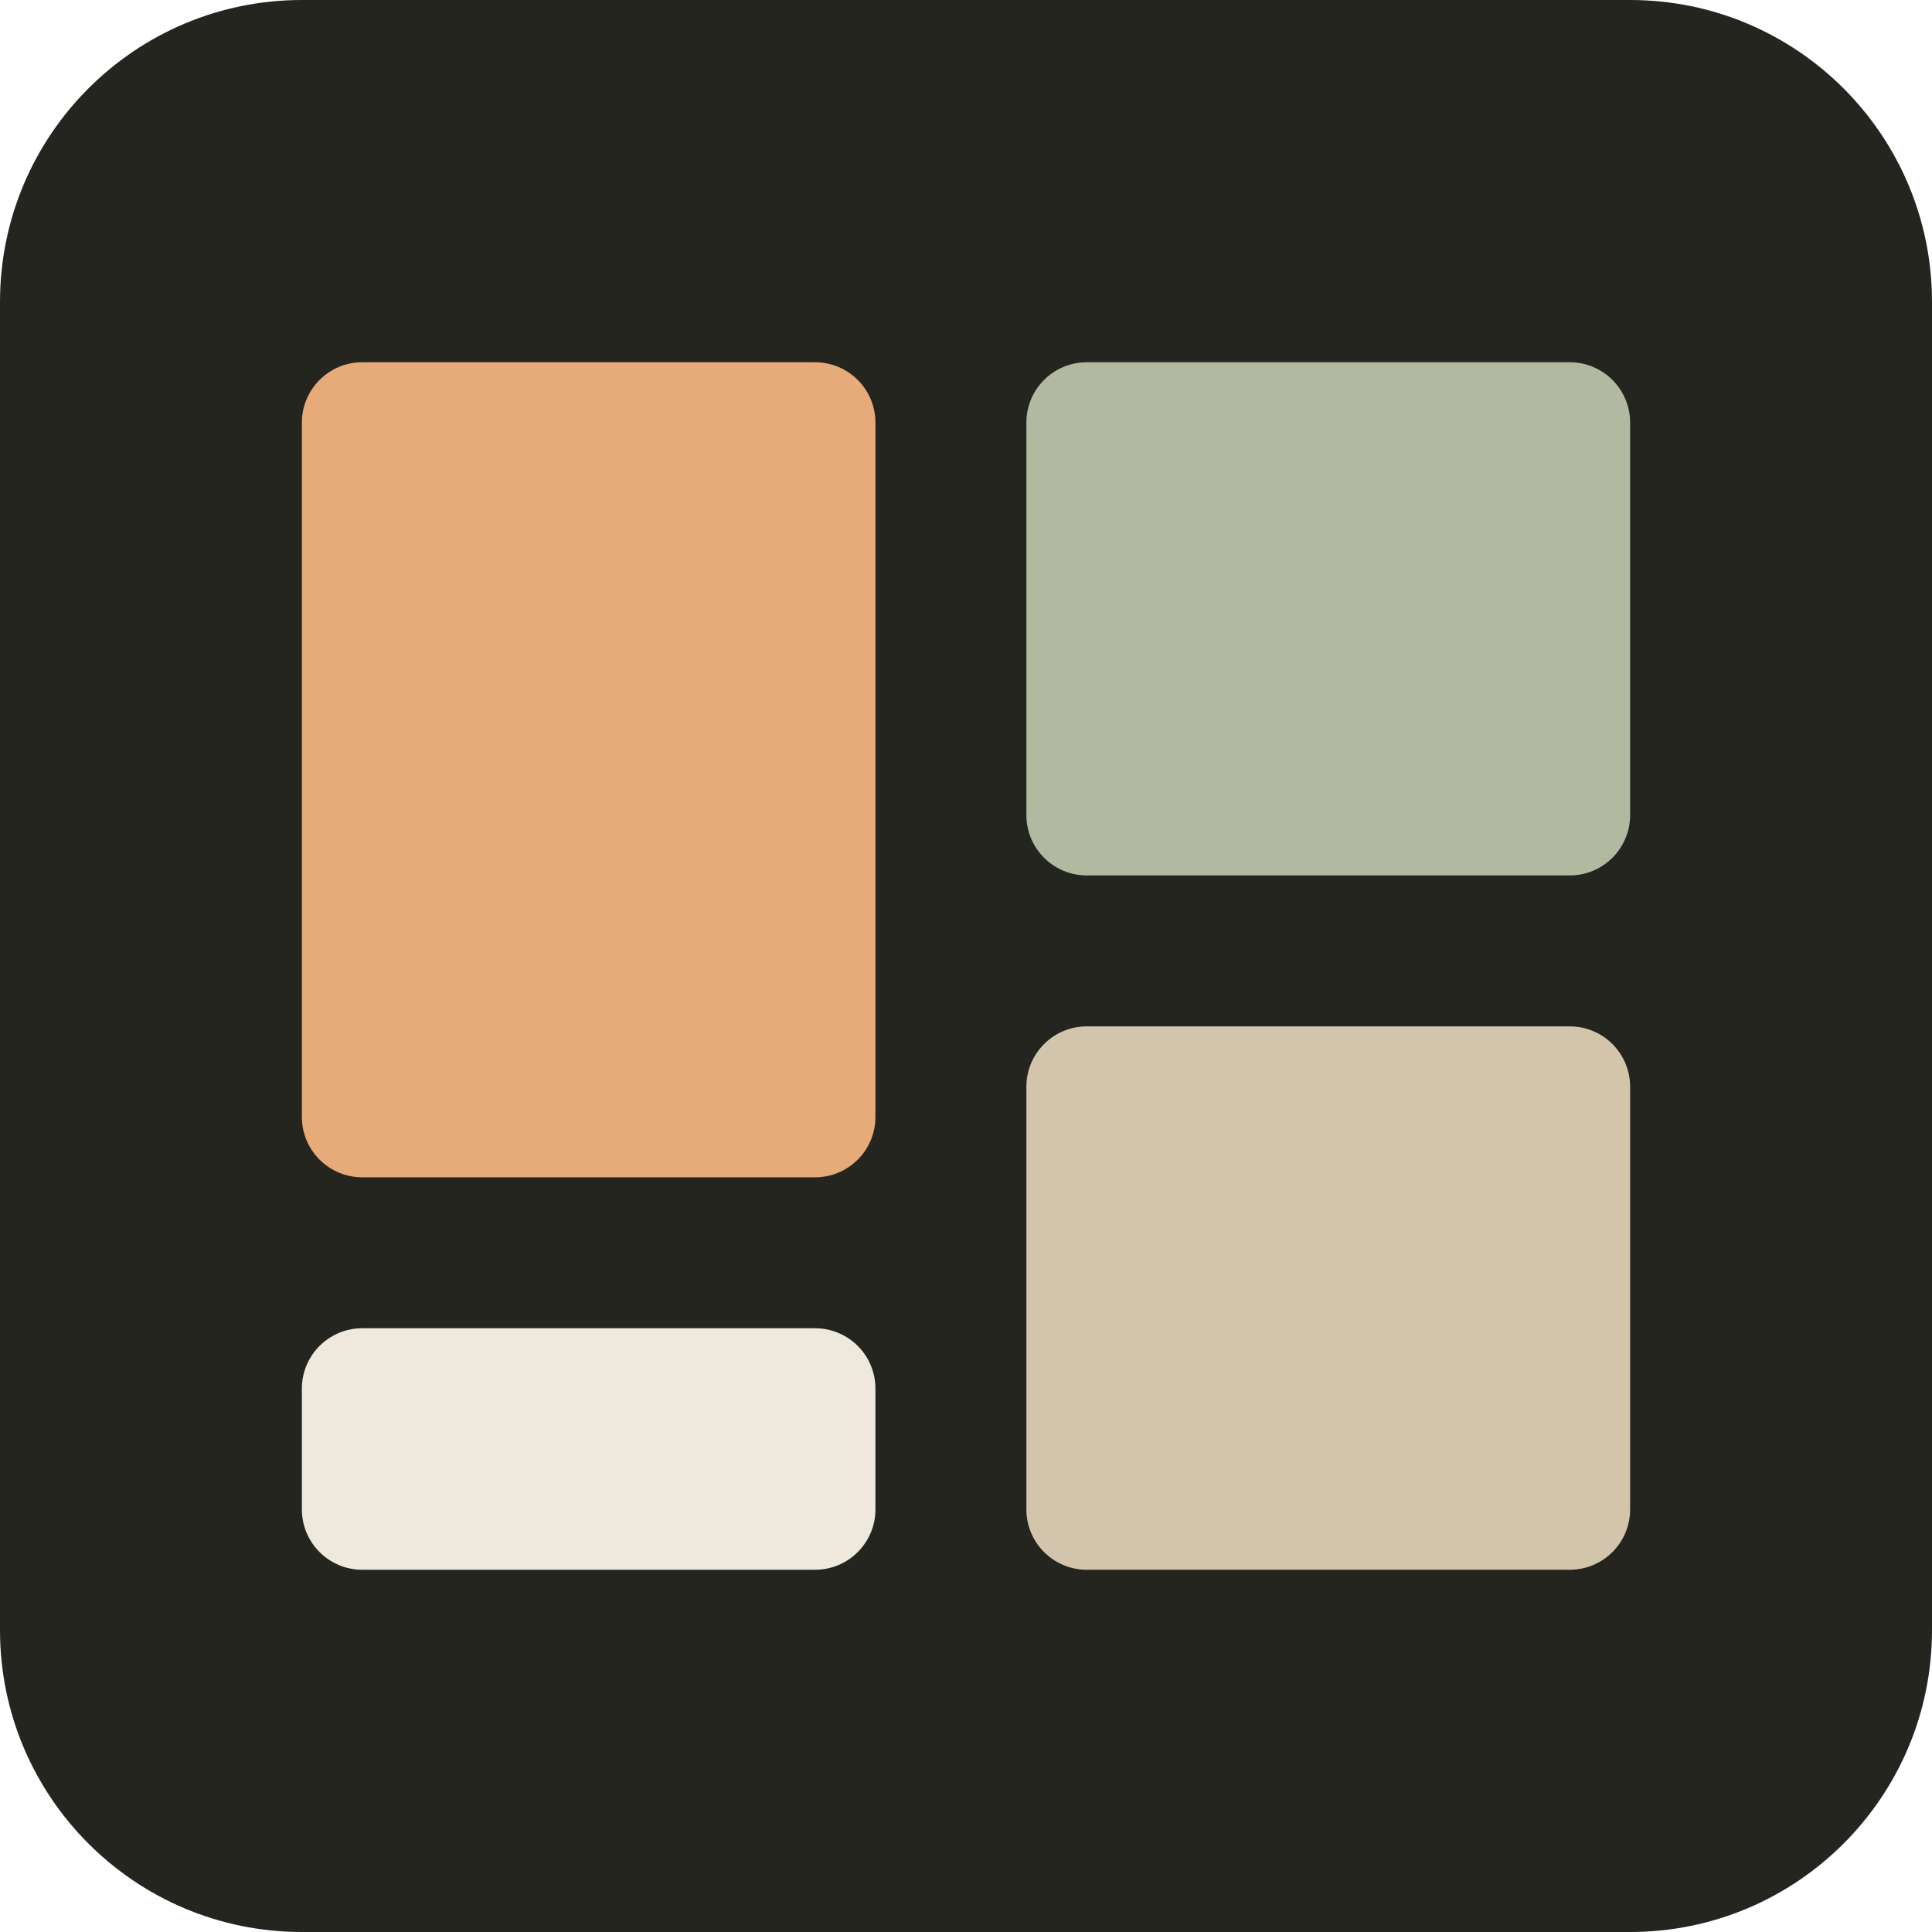
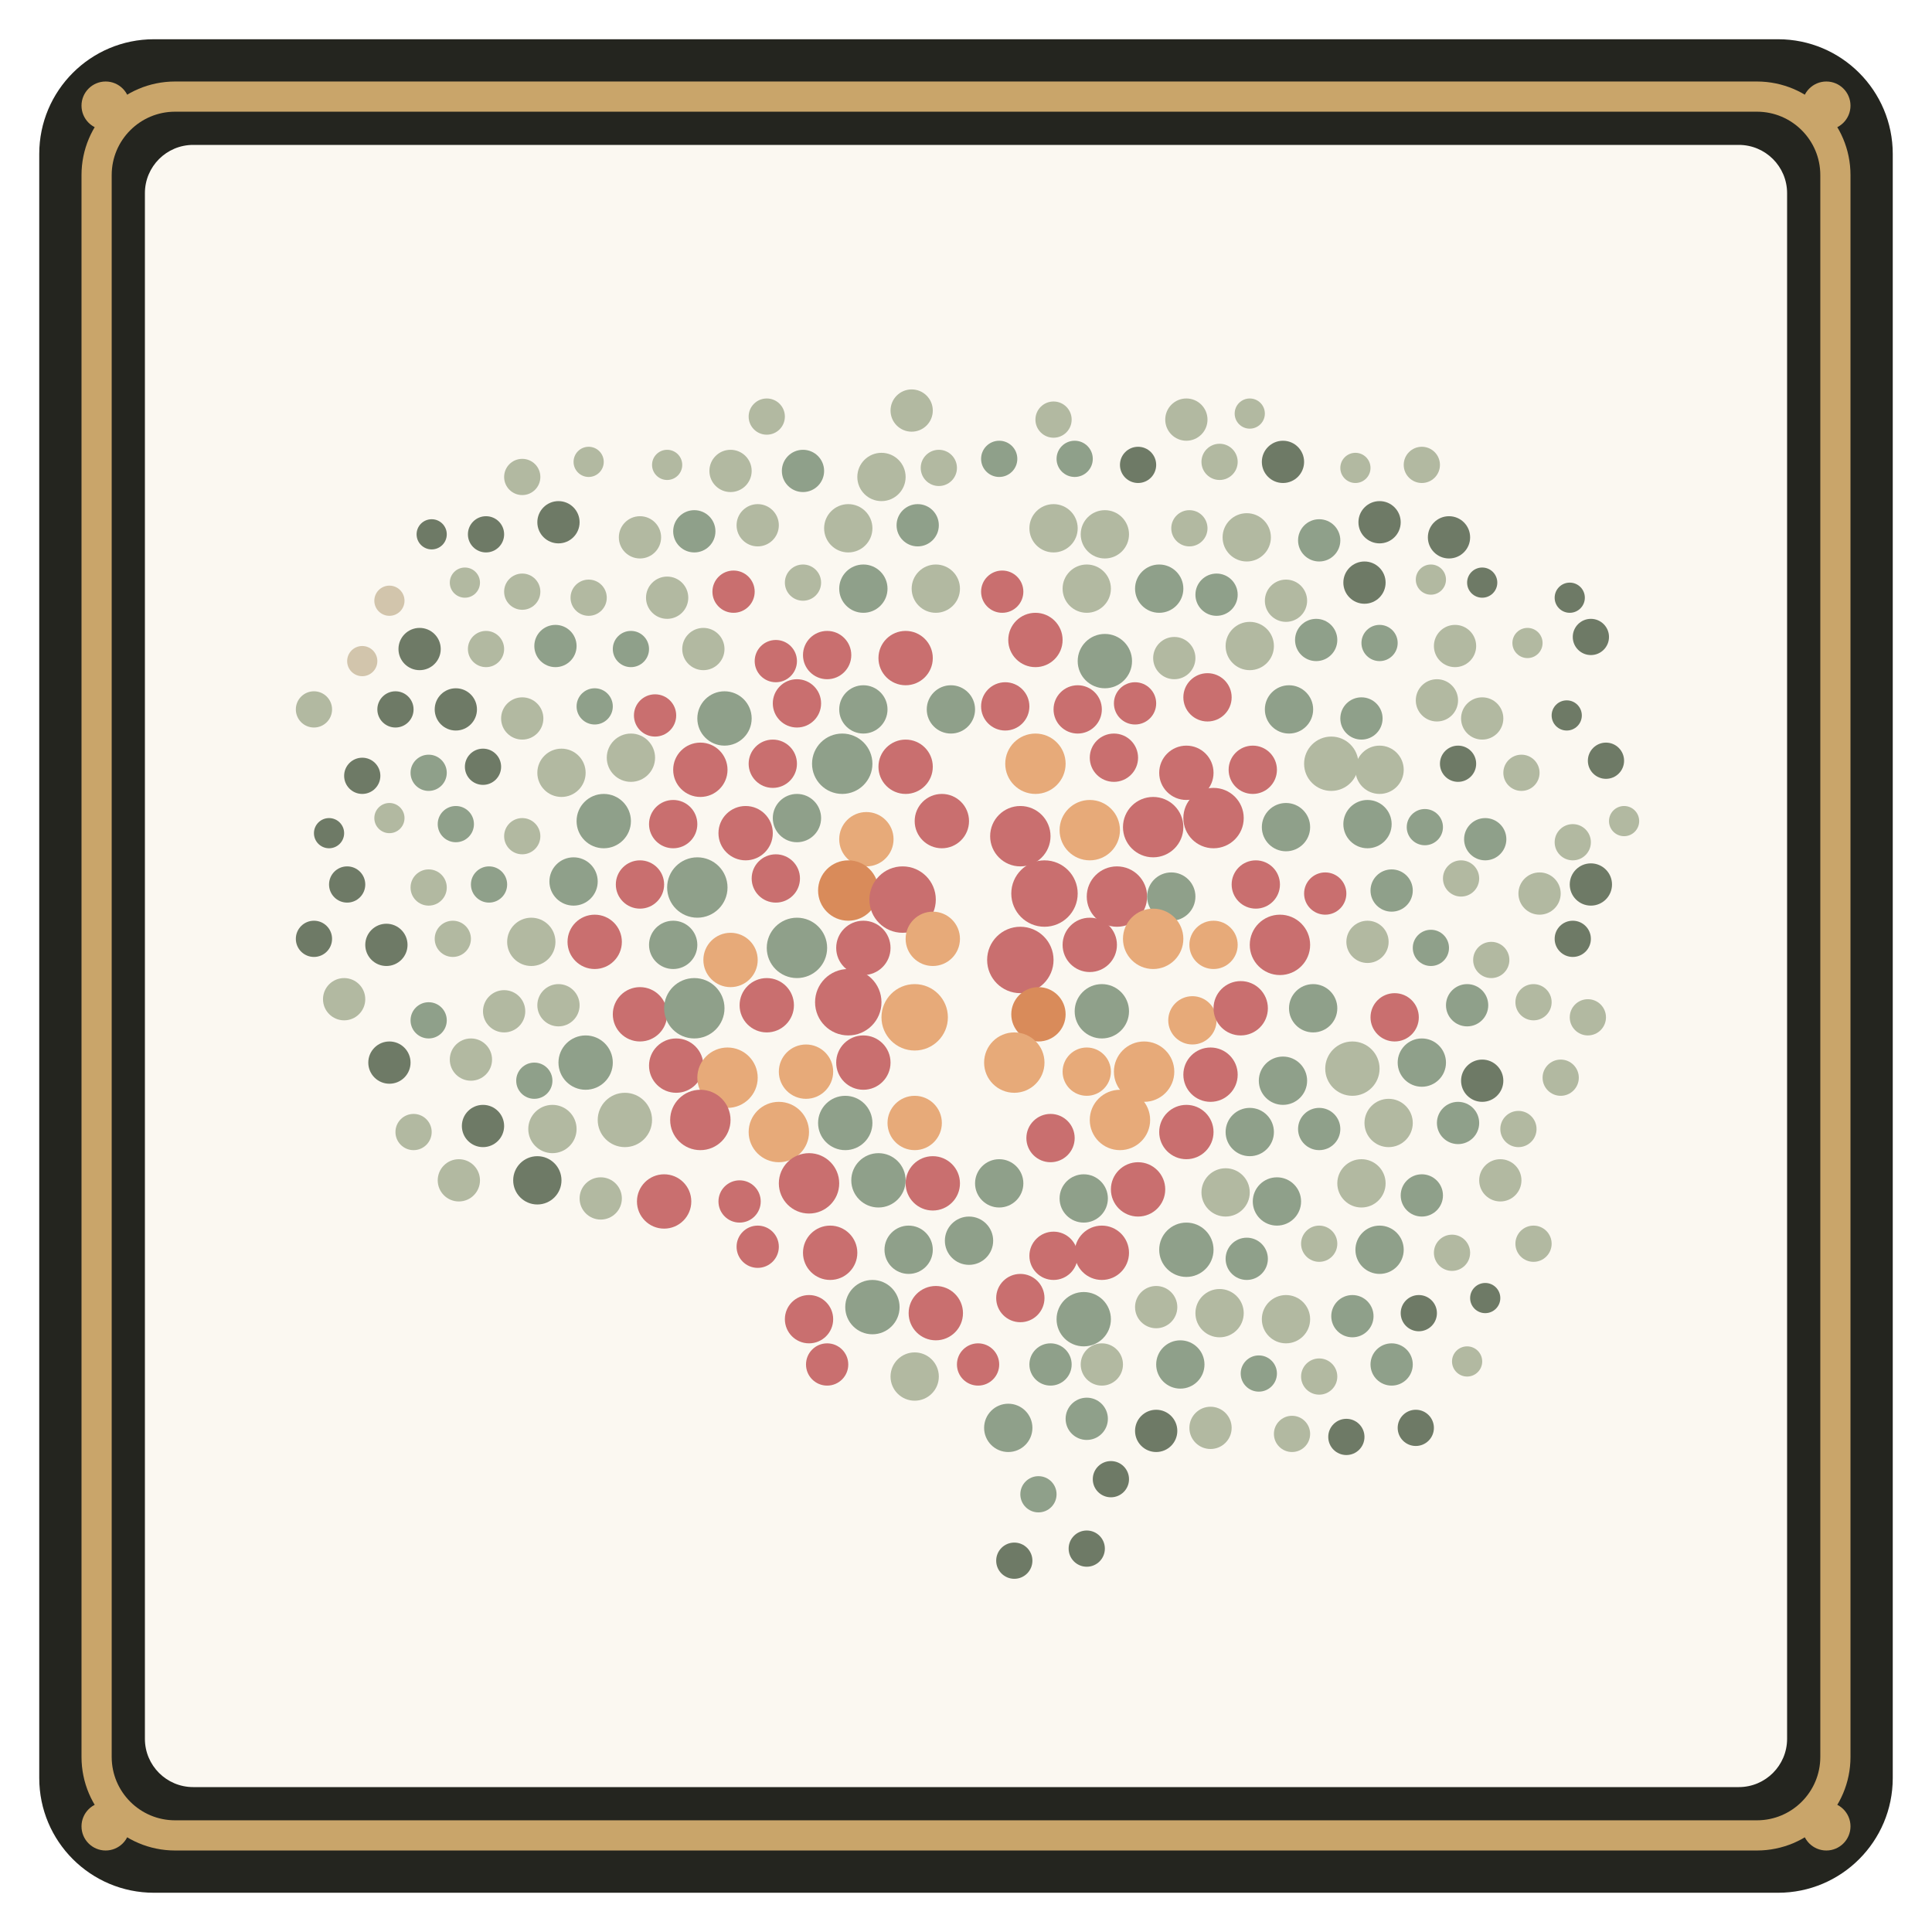
- <svg xmlns="http://www.w3.org/2000/svg" viewBox="0 0 64 64">
-   <rect width="64" height="64" rx="10" fill="#24251f" />
-   <rect x="10" y="12" width="19" height="27" rx="2" fill="#e7aa79" />
-   <rect x="34" y="12" width="20" height="17" rx="2" fill="#b2b9a1" />
-   <rect x="34" y="34" width="20" height="18" rx="2" fill="#d2c5ac" />
-   <rect x="10" y="44" width="19" height="8" rx="2" fill="#efe9dd" />
+ <svg xmlns="http://www.w3.org/2000/svg" viewBox="0 0 64 64" width="64" height="64">
+   <rect x="1.3" y="1.3" width="61.4" height="61.4" rx="3.8" fill="#24251f" />
+   <rect x="3.2" y="3.2" width="57.6" height="57.6" rx="2.6" fill="none" stroke="#c9a56a" stroke-width="1.0" />
+   <rect x="4.8" y="4.8" width="54.4" height="54.4" rx="1.6" fill="#fbf8f1" />
+   <circle cx="3.5" cy="3.5" r="0.8" fill="#c9a56a" />
+   <circle cx="60.5" cy="3.5" r="0.8" fill="#c9a56a" />
+   <circle cx="3.5" cy="60.5" r="0.8" fill="#c9a56a" />
+   <circle cx="60.5" cy="60.5" r="0.8" fill="#c9a56a" />
+   <circle cx="25.4" cy="13.8" r="0.6" fill="#b2b9a1" />
+   <circle cx="30.2" cy="13.6" r="0.7" fill="#b2b9a1" />
+   <circle cx="34.9" cy="13.9" r="0.6" fill="#b2b9a1" />
+   <circle cx="39.3" cy="13.9" r="0.7" fill="#b2b9a1" />
+   <circle cx="41.4" cy="13.7" r="0.5" fill="#b2b9a1" />
+   <circle cx="17.3" cy="15.8" r="0.6" fill="#b2b9a1" />
+   <circle cx="19.5" cy="15.3" r="0.5" fill="#b2b9a1" />
+   <circle cx="22.1" cy="15.4" r="0.5" fill="#b2b9a1" />
+   <circle cx="24.2" cy="15.6" r="0.7" fill="#b2b9a1" />
+   <circle cx="26.6" cy="15.6" r="0.7" fill="#8fa08a" />
+   <circle cx="29.2" cy="15.8" r="0.8" fill="#b2b9a1" />
+   <circle cx="31.1" cy="15.5" r="0.6" fill="#b2b9a1" />
+   <circle cx="33.1" cy="15.2" r="0.6" fill="#8fa08a" />
+   <circle cx="35.6" cy="15.2" r="0.6" fill="#8fa08a" />
+   <circle cx="37.7" cy="15.4" r="0.6" fill="#6e7a66" />
+   <circle cx="40.4" cy="15.3" r="0.6" fill="#b2b9a1" />
+   <circle cx="42.5" cy="15.3" r="0.7" fill="#6e7a66" />
+   <circle cx="44.9" cy="15.5" r="0.5" fill="#b2b9a1" />
+   <circle cx="47.1" cy="15.4" r="0.6" fill="#b2b9a1" />
+   <circle cx="14.3" cy="17.7" r="0.5" fill="#6e7a66" />
+   <circle cx="16.1" cy="17.7" r="0.6" fill="#6e7a66" />
+   <circle cx="18.5" cy="17.3" r="0.7" fill="#6e7a66" />
+   <circle cx="21.2" cy="17.8" r="0.7" fill="#b2b9a1" />
+   <circle cx="23.0" cy="17.6" r="0.7" fill="#8fa08a" />
+   <circle cx="25.1" cy="17.4" r="0.7" fill="#b2b9a1" />
+   <circle cx="28.1" cy="17.5" r="0.8" fill="#b2b9a1" />
+   <circle cx="30.4" cy="17.4" r="0.7" fill="#8fa08a" />
+   <circle cx="34.9" cy="17.5" r="0.8" fill="#b2b9a1" />
+   <circle cx="36.6" cy="17.7" r="0.8" fill="#b2b9a1" />
+   <circle cx="39.4" cy="17.5" r="0.6" fill="#b2b9a1" />
+   <circle cx="41.3" cy="17.8" r="0.8" fill="#b2b9a1" />
+   <circle cx="43.7" cy="17.9" r="0.7" fill="#8fa08a" />
+   <circle cx="45.7" cy="17.3" r="0.7" fill="#6e7a66" />
+   <circle cx="48.0" cy="17.8" r="0.7" fill="#6e7a66" />
+   <circle cx="12.9" cy="19.9" r="0.5" fill="#d2c5ac" />
+   <circle cx="15.4" cy="19.3" r="0.5" fill="#b2b9a1" />
+   <circle cx="17.3" cy="19.6" r="0.6" fill="#b2b9a1" />
+   <circle cx="19.5" cy="19.8" r="0.6" fill="#b2b9a1" />
+   <circle cx="22.1" cy="19.8" r="0.7" fill="#b2b9a1" />
+   <circle cx="24.3" cy="19.6" r="0.7" fill="#c96f6f" />
+   <circle cx="26.6" cy="19.3" r="0.6" fill="#b2b9a1" />
+   <circle cx="28.6" cy="19.5" r="0.8" fill="#8fa08a" />
+   <circle cx="31.0" cy="19.5" r="0.8" fill="#b2b9a1" />
+   <circle cx="33.2" cy="19.6" r="0.7" fill="#c96f6f" />
+   <circle cx="36.0" cy="19.5" r="0.8" fill="#b2b9a1" />
+   <circle cx="38.4" cy="19.5" r="0.8" fill="#8fa08a" />
+   <circle cx="40.3" cy="19.7" r="0.7" fill="#8fa08a" />
+   <circle cx="42.6" cy="19.9" r="0.7" fill="#b2b9a1" />
+   <circle cx="45.2" cy="19.3" r="0.7" fill="#6e7a66" />
+   <circle cx="47.4" cy="19.2" r="0.5" fill="#b2b9a1" />
+   <circle cx="49.1" cy="19.3" r="0.5" fill="#6e7a66" />
+   <circle cx="52.0" cy="19.8" r="0.5" fill="#6e7a66" />
+   <circle cx="12.0" cy="21.9" r="0.5" fill="#d2c5ac" />
+   <circle cx="13.9" cy="21.5" r="0.7" fill="#6e7a66" />
+   <circle cx="16.1" cy="21.5" r="0.6" fill="#b2b9a1" />
+   <circle cx="18.4" cy="21.4" r="0.7" fill="#8fa08a" />
+   <circle cx="20.9" cy="21.5" r="0.6" fill="#8fa08a" />
+   <circle cx="23.3" cy="21.5" r="0.7" fill="#b2b9a1" />
+   <circle cx="25.7" cy="21.9" r="0.7" fill="#c96f6f" />
+   <circle cx="27.4" cy="21.7" r="0.8" fill="#c96f6f" />
+   <circle cx="30.0" cy="21.8" r="0.9" fill="#c96f6f" />
+   <circle cx="34.3" cy="21.2" r="0.9" fill="#c96f6f" />
+   <circle cx="36.6" cy="21.9" r="0.9" fill="#8fa08a" />
+   <circle cx="38.9" cy="21.8" r="0.7" fill="#b2b9a1" />
+   <circle cx="41.4" cy="21.4" r="0.8" fill="#b2b9a1" />
+   <circle cx="43.6" cy="21.2" r="0.7" fill="#8fa08a" />
+   <circle cx="45.7" cy="21.3" r="0.6" fill="#8fa08a" />
+   <circle cx="48.2" cy="21.4" r="0.7" fill="#b2b9a1" />
+   <circle cx="50.6" cy="21.3" r="0.5" fill="#b2b9a1" />
+   <circle cx="52.7" cy="21.1" r="0.6" fill="#6e7a66" />
+   <circle cx="10.4" cy="23.5" r="0.6" fill="#b2b9a1" />
+   <circle cx="13.1" cy="23.5" r="0.6" fill="#6e7a66" />
+   <circle cx="15.1" cy="23.5" r="0.7" fill="#6e7a66" />
+   <circle cx="17.3" cy="23.8" r="0.7" fill="#b2b9a1" />
+   <circle cx="19.7" cy="23.4" r="0.6" fill="#8fa08a" />
+   <circle cx="21.7" cy="23.7" r="0.7" fill="#c96f6f" />
+   <circle cx="24.0" cy="23.8" r="0.9" fill="#8fa08a" />
+   <circle cx="26.4" cy="23.3" r="0.8" fill="#c96f6f" />
+   <circle cx="28.6" cy="23.5" r="0.8" fill="#8fa08a" />
+   <circle cx="31.5" cy="23.5" r="0.8" fill="#8fa08a" />
+   <circle cx="33.3" cy="23.4" r="0.8" fill="#c96f6f" />
+   <circle cx="35.7" cy="23.5" r="0.8" fill="#c96f6f" />
+   <circle cx="37.6" cy="23.3" r="0.7" fill="#c96f6f" />
+   <circle cx="40.0" cy="23.1" r="0.8" fill="#c96f6f" />
+   <circle cx="42.7" cy="23.5" r="0.8" fill="#8fa08a" />
+   <circle cx="45.1" cy="23.8" r="0.7" fill="#8fa08a" />
+   <circle cx="47.6" cy="23.2" r="0.7" fill="#b2b9a1" />
+   <circle cx="49.1" cy="23.8" r="0.7" fill="#b2b9a1" />
+   <circle cx="51.9" cy="23.7" r="0.5" fill="#6e7a66" />
+   <circle cx="12.0" cy="25.7" r="0.6" fill="#6e7a66" />
+   <circle cx="14.2" cy="25.6" r="0.6" fill="#8fa08a" />
+   <circle cx="16.0" cy="25.4" r="0.6" fill="#6e7a66" />
+   <circle cx="18.6" cy="25.6" r="0.8" fill="#b2b9a1" />
+   <circle cx="20.9" cy="25.1" r="0.8" fill="#b2b9a1" />
+   <circle cx="23.2" cy="25.5" r="0.9" fill="#c96f6f" />
+   <circle cx="25.6" cy="25.3" r="0.8" fill="#c96f6f" />
+   <circle cx="27.9" cy="25.3" r="1.0" fill="#8fa08a" />
+   <circle cx="30.0" cy="25.4" r="0.9" fill="#c96f6f" />
+   <circle cx="34.3" cy="25.3" r="1.0" fill="#e7aa79" />
+   <circle cx="36.9" cy="25.1" r="0.8" fill="#c96f6f" />
+   <circle cx="39.3" cy="25.6" r="0.9" fill="#c96f6f" />
+   <circle cx="41.5" cy="25.5" r="0.8" fill="#c96f6f" />
+   <circle cx="44.1" cy="25.3" r="0.9" fill="#b2b9a1" />
+   <circle cx="45.7" cy="25.5" r="0.8" fill="#b2b9a1" />
+   <circle cx="48.3" cy="25.3" r="0.6" fill="#6e7a66" />
+   <circle cx="50.4" cy="25.6" r="0.6" fill="#b2b9a1" />
+   <circle cx="53.2" cy="25.2" r="0.6" fill="#6e7a66" />
+   <circle cx="10.9" cy="27.6" r="0.5" fill="#6e7a66" />
+   <circle cx="12.9" cy="27.1" r="0.5" fill="#b2b9a1" />
+   <circle cx="15.1" cy="27.3" r="0.6" fill="#8fa08a" />
+   <circle cx="17.3" cy="27.7" r="0.6" fill="#b2b9a1" />
+   <circle cx="20.0" cy="27.2" r="0.9" fill="#8fa08a" />
+   <circle cx="22.3" cy="27.3" r="0.8" fill="#c96f6f" />
+   <circle cx="24.7" cy="27.6" r="0.9" fill="#c96f6f" />
+   <circle cx="26.4" cy="27.1" r="0.8" fill="#8fa08a" />
+   <circle cx="28.7" cy="27.8" r="0.9" fill="#e7aa79" />
+   <circle cx="31.2" cy="27.2" r="0.9" fill="#c96f6f" />
+   <circle cx="33.8" cy="27.7" r="1.0" fill="#c96f6f" />
+   <circle cx="36.1" cy="27.5" r="1.0" fill="#e7aa79" />
+   <circle cx="38.2" cy="27.4" r="1.0" fill="#c96f6f" />
+   <circle cx="40.2" cy="27.1" r="1.0" fill="#c96f6f" />
+   <circle cx="42.6" cy="27.4" r="0.8" fill="#8fa08a" />
+   <circle cx="45.3" cy="27.3" r="0.8" fill="#8fa08a" />
+   <circle cx="47.2" cy="27.4" r="0.6" fill="#8fa08a" />
+   <circle cx="49.2" cy="27.8" r="0.7" fill="#8fa08a" />
+   <circle cx="52.1" cy="27.9" r="0.6" fill="#b2b9a1" />
+   <circle cx="53.8" cy="27.2" r="0.5" fill="#b2b9a1" />
+   <circle cx="11.5" cy="29.3" r="0.6" fill="#6e7a66" />
+   <circle cx="14.2" cy="29.4" r="0.6" fill="#b2b9a1" />
+   <circle cx="16.2" cy="29.3" r="0.6" fill="#8fa08a" />
+   <circle cx="19.0" cy="29.2" r="0.8" fill="#8fa08a" />
+   <circle cx="21.2" cy="29.3" r="0.8" fill="#c96f6f" />
+   <circle cx="23.1" cy="29.4" r="1.0" fill="#8fa08a" />
+   <circle cx="25.7" cy="29.1" r="0.8" fill="#c96f6f" />
+   <circle cx="28.1" cy="29.5" r="1.0" fill="#d98b5a" />
+   <circle cx="29.9" cy="29.8" r="1.1" fill="#c96f6f" />
+   <circle cx="34.6" cy="29.6" r="1.1" fill="#c96f6f" />
+   <circle cx="37.0" cy="29.7" r="1.0" fill="#c96f6f" />
+   <circle cx="38.8" cy="29.7" r="0.8" fill="#8fa08a" />
+   <circle cx="41.6" cy="29.3" r="0.8" fill="#c96f6f" />
+   <circle cx="43.9" cy="29.6" r="0.7" fill="#c96f6f" />
+   <circle cx="46.1" cy="29.5" r="0.7" fill="#8fa08a" />
+   <circle cx="48.4" cy="29.1" r="0.6" fill="#b2b9a1" />
+   <circle cx="51.0" cy="29.6" r="0.7" fill="#b2b9a1" />
+   <circle cx="52.7" cy="29.3" r="0.7" fill="#6e7a66" />
+   <circle cx="10.4" cy="31.1" r="0.6" fill="#6e7a66" />
+   <circle cx="12.8" cy="31.3" r="0.7" fill="#6e7a66" />
+   <circle cx="15.0" cy="31.1" r="0.6" fill="#b2b9a1" />
+   <circle cx="17.6" cy="31.2" r="0.8" fill="#b2b9a1" />
+   <circle cx="19.7" cy="31.2" r="0.9" fill="#c96f6f" />
+   <circle cx="22.3" cy="31.3" r="0.8" fill="#8fa08a" />
+   <circle cx="24.2" cy="31.8" r="0.9" fill="#e7aa79" />
+   <circle cx="26.4" cy="31.4" r="1.0" fill="#8fa08a" />
+   <circle cx="28.6" cy="31.4" r="0.9" fill="#c96f6f" />
+   <circle cx="30.9" cy="31.1" r="0.9" fill="#e7aa79" />
+   <circle cx="33.8" cy="31.8" r="1.1" fill="#c96f6f" />
+   <circle cx="36.1" cy="31.3" r="0.9" fill="#c96f6f" />
+   <circle cx="38.2" cy="31.1" r="1.0" fill="#e7aa79" />
+   <circle cx="40.2" cy="31.3" r="0.8" fill="#e7aa79" />
+   <circle cx="42.4" cy="31.3" r="1.0" fill="#c96f6f" />
+   <circle cx="45.3" cy="31.2" r="0.7" fill="#b2b9a1" />
+   <circle cx="47.4" cy="31.4" r="0.6" fill="#8fa08a" />
+   <circle cx="49.4" cy="31.8" r="0.6" fill="#b2b9a1" />
+   <circle cx="52.1" cy="31.1" r="0.6" fill="#6e7a66" />
+   <circle cx="11.4" cy="33.1" r="0.7" fill="#b2b9a1" />
+   <circle cx="14.2" cy="33.8" r="0.6" fill="#8fa08a" />
+   <circle cx="16.7" cy="33.5" r="0.7" fill="#b2b9a1" />
+   <circle cx="18.5" cy="33.3" r="0.7" fill="#b2b9a1" />
+   <circle cx="21.2" cy="33.6" r="0.9" fill="#c96f6f" />
+   <circle cx="23.0" cy="33.4" r="1.0" fill="#8fa08a" />
+   <circle cx="25.4" cy="33.3" r="0.9" fill="#c96f6f" />
+   <circle cx="28.1" cy="33.2" r="1.1" fill="#c96f6f" />
+   <circle cx="30.3" cy="33.7" r="1.1" fill="#e7aa79" />
+   <circle cx="34.4" cy="33.6" r="0.9" fill="#d98b5a" />
+   <circle cx="36.5" cy="33.5" r="0.9" fill="#8fa08a" />
+   <circle cx="39.5" cy="33.8" r="0.8" fill="#e7aa79" />
+   <circle cx="41.1" cy="33.4" r="0.9" fill="#c96f6f" />
+   <circle cx="43.5" cy="33.4" r="0.8" fill="#8fa08a" />
+   <circle cx="46.2" cy="33.7" r="0.8" fill="#c96f6f" />
+   <circle cx="48.6" cy="33.3" r="0.7" fill="#8fa08a" />
+   <circle cx="50.8" cy="33.2" r="0.6" fill="#b2b9a1" />
+   <circle cx="52.6" cy="33.7" r="0.6" fill="#b2b9a1" />
+   <circle cx="12.9" cy="35.2" r="0.7" fill="#6e7a66" />
+   <circle cx="15.6" cy="35.1" r="0.7" fill="#b2b9a1" />
+   <circle cx="17.7" cy="35.8" r="0.6" fill="#8fa08a" />
+   <circle cx="19.4" cy="35.2" r="0.9" fill="#8fa08a" />
+   <circle cx="22.4" cy="35.3" r="0.9" fill="#c96f6f" />
+   <circle cx="24.1" cy="35.7" r="1.0" fill="#e7aa79" />
+   <circle cx="26.7" cy="35.5" r="0.9" fill="#e7aa79" />
+   <circle cx="28.6" cy="35.2" r="0.9" fill="#c96f6f" />
+   <circle cx="33.6" cy="35.2" r="1.0" fill="#e7aa79" />
+   <circle cx="36.0" cy="35.5" r="0.8" fill="#e7aa79" />
+   <circle cx="37.9" cy="35.5" r="1.0" fill="#e7aa79" />
+   <circle cx="40.1" cy="35.6" r="0.9" fill="#c96f6f" />
+   <circle cx="42.5" cy="35.8" r="0.8" fill="#8fa08a" />
+   <circle cx="44.8" cy="35.4" r="0.9" fill="#b2b9a1" />
+   <circle cx="47.1" cy="35.2" r="0.8" fill="#8fa08a" />
+   <circle cx="49.1" cy="35.8" r="0.7" fill="#6e7a66" />
+   <circle cx="51.7" cy="35.7" r="0.6" fill="#b2b9a1" />
+   <circle cx="13.7" cy="37.5" r="0.6" fill="#b2b9a1" />
+   <circle cx="16.0" cy="37.3" r="0.7" fill="#6e7a66" />
+   <circle cx="18.3" cy="37.4" r="0.8" fill="#b2b9a1" />
+   <circle cx="20.7" cy="37.1" r="0.9" fill="#b2b9a1" />
+   <circle cx="23.2" cy="37.1" r="1.0" fill="#c96f6f" />
+   <circle cx="25.8" cy="37.5" r="1.0" fill="#e7aa79" />
+   <circle cx="28.0" cy="37.2" r="0.9" fill="#8fa08a" />
+   <circle cx="30.3" cy="37.2" r="0.9" fill="#e7aa79" />
+   <circle cx="34.8" cy="37.7" r="0.8" fill="#c96f6f" />
+   <circle cx="37.1" cy="37.1" r="1.0" fill="#e7aa79" />
+   <circle cx="39.3" cy="37.5" r="0.9" fill="#c96f6f" />
+   <circle cx="41.4" cy="37.5" r="0.8" fill="#8fa08a" />
+   <circle cx="43.7" cy="37.4" r="0.7" fill="#8fa08a" />
+   <circle cx="46.0" cy="37.2" r="0.8" fill="#b2b9a1" />
+   <circle cx="48.3" cy="37.2" r="0.7" fill="#8fa08a" />
+   <circle cx="50.3" cy="37.4" r="0.6" fill="#b2b9a1" />
+   <circle cx="15.2" cy="39.1" r="0.7" fill="#b2b9a1" />
+   <circle cx="17.8" cy="39.1" r="0.8" fill="#6e7a66" />
+   <circle cx="19.9" cy="39.7" r="0.7" fill="#b2b9a1" />
+   <circle cx="22.0" cy="39.8" r="0.9" fill="#c96f6f" />
+   <circle cx="24.5" cy="39.8" r="0.7" fill="#c96f6f" />
+   <circle cx="26.8" cy="39.2" r="1.0" fill="#c96f6f" />
+   <circle cx="29.1" cy="39.1" r="0.9" fill="#8fa08a" />
+   <circle cx="30.9" cy="39.2" r="0.9" fill="#c96f6f" />
+   <circle cx="33.1" cy="39.2" r="0.8" fill="#8fa08a" />
+   <circle cx="35.9" cy="39.7" r="0.8" fill="#8fa08a" />
+   <circle cx="37.7" cy="39.4" r="0.9" fill="#c96f6f" />
+   <circle cx="40.6" cy="39.5" r="0.8" fill="#b2b9a1" />
+   <circle cx="42.3" cy="39.8" r="0.8" fill="#8fa08a" />
+   <circle cx="45.1" cy="39.2" r="0.8" fill="#b2b9a1" />
+   <circle cx="47.1" cy="39.6" r="0.7" fill="#8fa08a" />
+   <circle cx="49.7" cy="39.1" r="0.7" fill="#b2b9a1" />
+   <circle cx="25.1" cy="41.3" r="0.7" fill="#c96f6f" />
+   <circle cx="27.5" cy="41.5" r="0.9" fill="#c96f6f" />
+   <circle cx="30.1" cy="41.4" r="0.8" fill="#8fa08a" />
+   <circle cx="32.1" cy="41.1" r="0.8" fill="#8fa08a" />
+   <circle cx="34.9" cy="41.6" r="0.8" fill="#c96f6f" />
+   <circle cx="36.5" cy="41.5" r="0.9" fill="#c96f6f" />
+   <circle cx="39.3" cy="41.4" r="0.9" fill="#8fa08a" />
+   <circle cx="41.3" cy="41.7" r="0.7" fill="#8fa08a" />
+   <circle cx="43.7" cy="41.2" r="0.6" fill="#b2b9a1" />
+   <circle cx="45.7" cy="41.4" r="0.8" fill="#8fa08a" />
+   <circle cx="48.1" cy="41.5" r="0.6" fill="#b2b9a1" />
+   <circle cx="50.8" cy="41.2" r="0.6" fill="#b2b9a1" />
+   <circle cx="26.8" cy="43.7" r="0.8" fill="#c96f6f" />
+   <circle cx="28.9" cy="43.3" r="0.9" fill="#8fa08a" />
+   <circle cx="31.0" cy="43.5" r="0.9" fill="#c96f6f" />
+   <circle cx="33.8" cy="43.0" r="0.8" fill="#c96f6f" />
+   <circle cx="35.9" cy="43.7" r="0.9" fill="#8fa08a" />
+   <circle cx="38.3" cy="43.3" r="0.7" fill="#b2b9a1" />
+   <circle cx="40.4" cy="43.5" r="0.8" fill="#b2b9a1" />
+   <circle cx="42.6" cy="43.7" r="0.8" fill="#b2b9a1" />
+   <circle cx="44.8" cy="43.6" r="0.7" fill="#8fa08a" />
+   <circle cx="47.0" cy="43.5" r="0.6" fill="#6e7a66" />
+   <circle cx="49.2" cy="43.0" r="0.5" fill="#6e7a66" />
+   <circle cx="27.4" cy="45.2" r="0.7" fill="#c96f6f" />
+   <circle cx="30.3" cy="45.6" r="0.8" fill="#b2b9a1" />
+   <circle cx="32.4" cy="45.2" r="0.7" fill="#c96f6f" />
+   <circle cx="34.8" cy="45.2" r="0.7" fill="#8fa08a" />
+   <circle cx="36.5" cy="45.2" r="0.7" fill="#b2b9a1" />
+   <circle cx="39.1" cy="45.2" r="0.8" fill="#8fa08a" />
+   <circle cx="41.7" cy="45.5" r="0.6" fill="#8fa08a" />
+   <circle cx="43.7" cy="45.6" r="0.6" fill="#b2b9a1" />
+   <circle cx="46.1" cy="45.2" r="0.7" fill="#8fa08a" />
+   <circle cx="48.6" cy="45.1" r="0.5" fill="#b2b9a1" />
+   <circle cx="33.4" cy="47.3" r="0.8" fill="#8fa08a" />
+   <circle cx="36.0" cy="47.0" r="0.7" fill="#8fa08a" />
+   <circle cx="38.3" cy="47.4" r="0.7" fill="#6e7a66" />
+   <circle cx="40.1" cy="47.3" r="0.7" fill="#b2b9a1" />
+   <circle cx="42.8" cy="47.5" r="0.6" fill="#b2b9a1" />
+   <circle cx="44.6" cy="47.6" r="0.6" fill="#6e7a66" />
+   <circle cx="46.9" cy="47.3" r="0.6" fill="#6e7a66" />
+   <circle cx="34.4" cy="49.5" r="0.6" fill="#8fa08a" />
+   <circle cx="36.8" cy="49.0" r="0.6" fill="#6e7a66" />
+   <circle cx="33.6" cy="51.7" r="0.6" fill="#6e7a66" />
+   <circle cx="36.0" cy="51.3" r="0.6" fill="#6e7a66" />
</svg>
